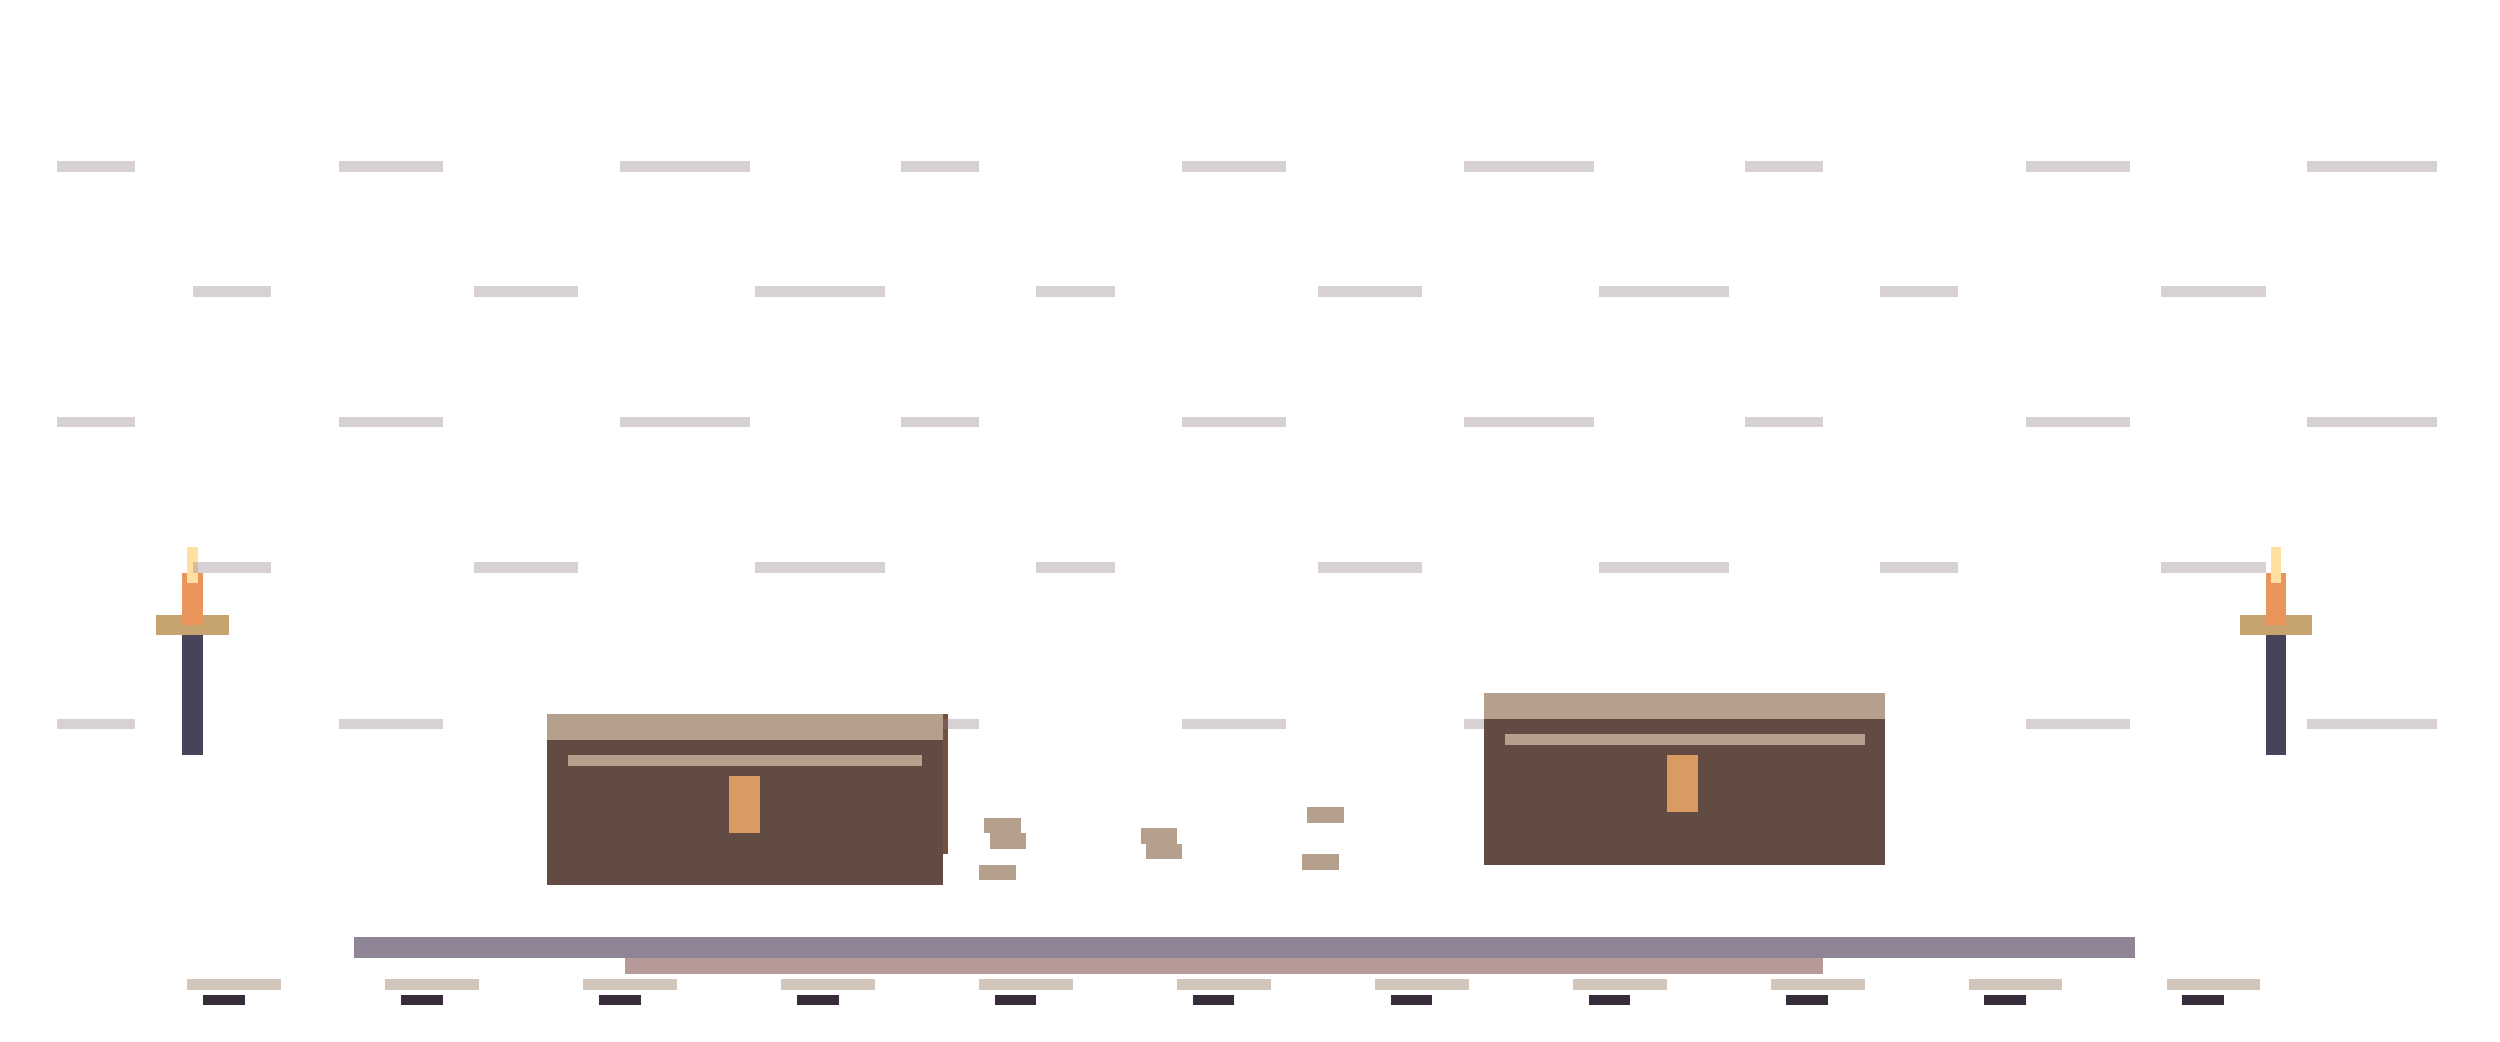
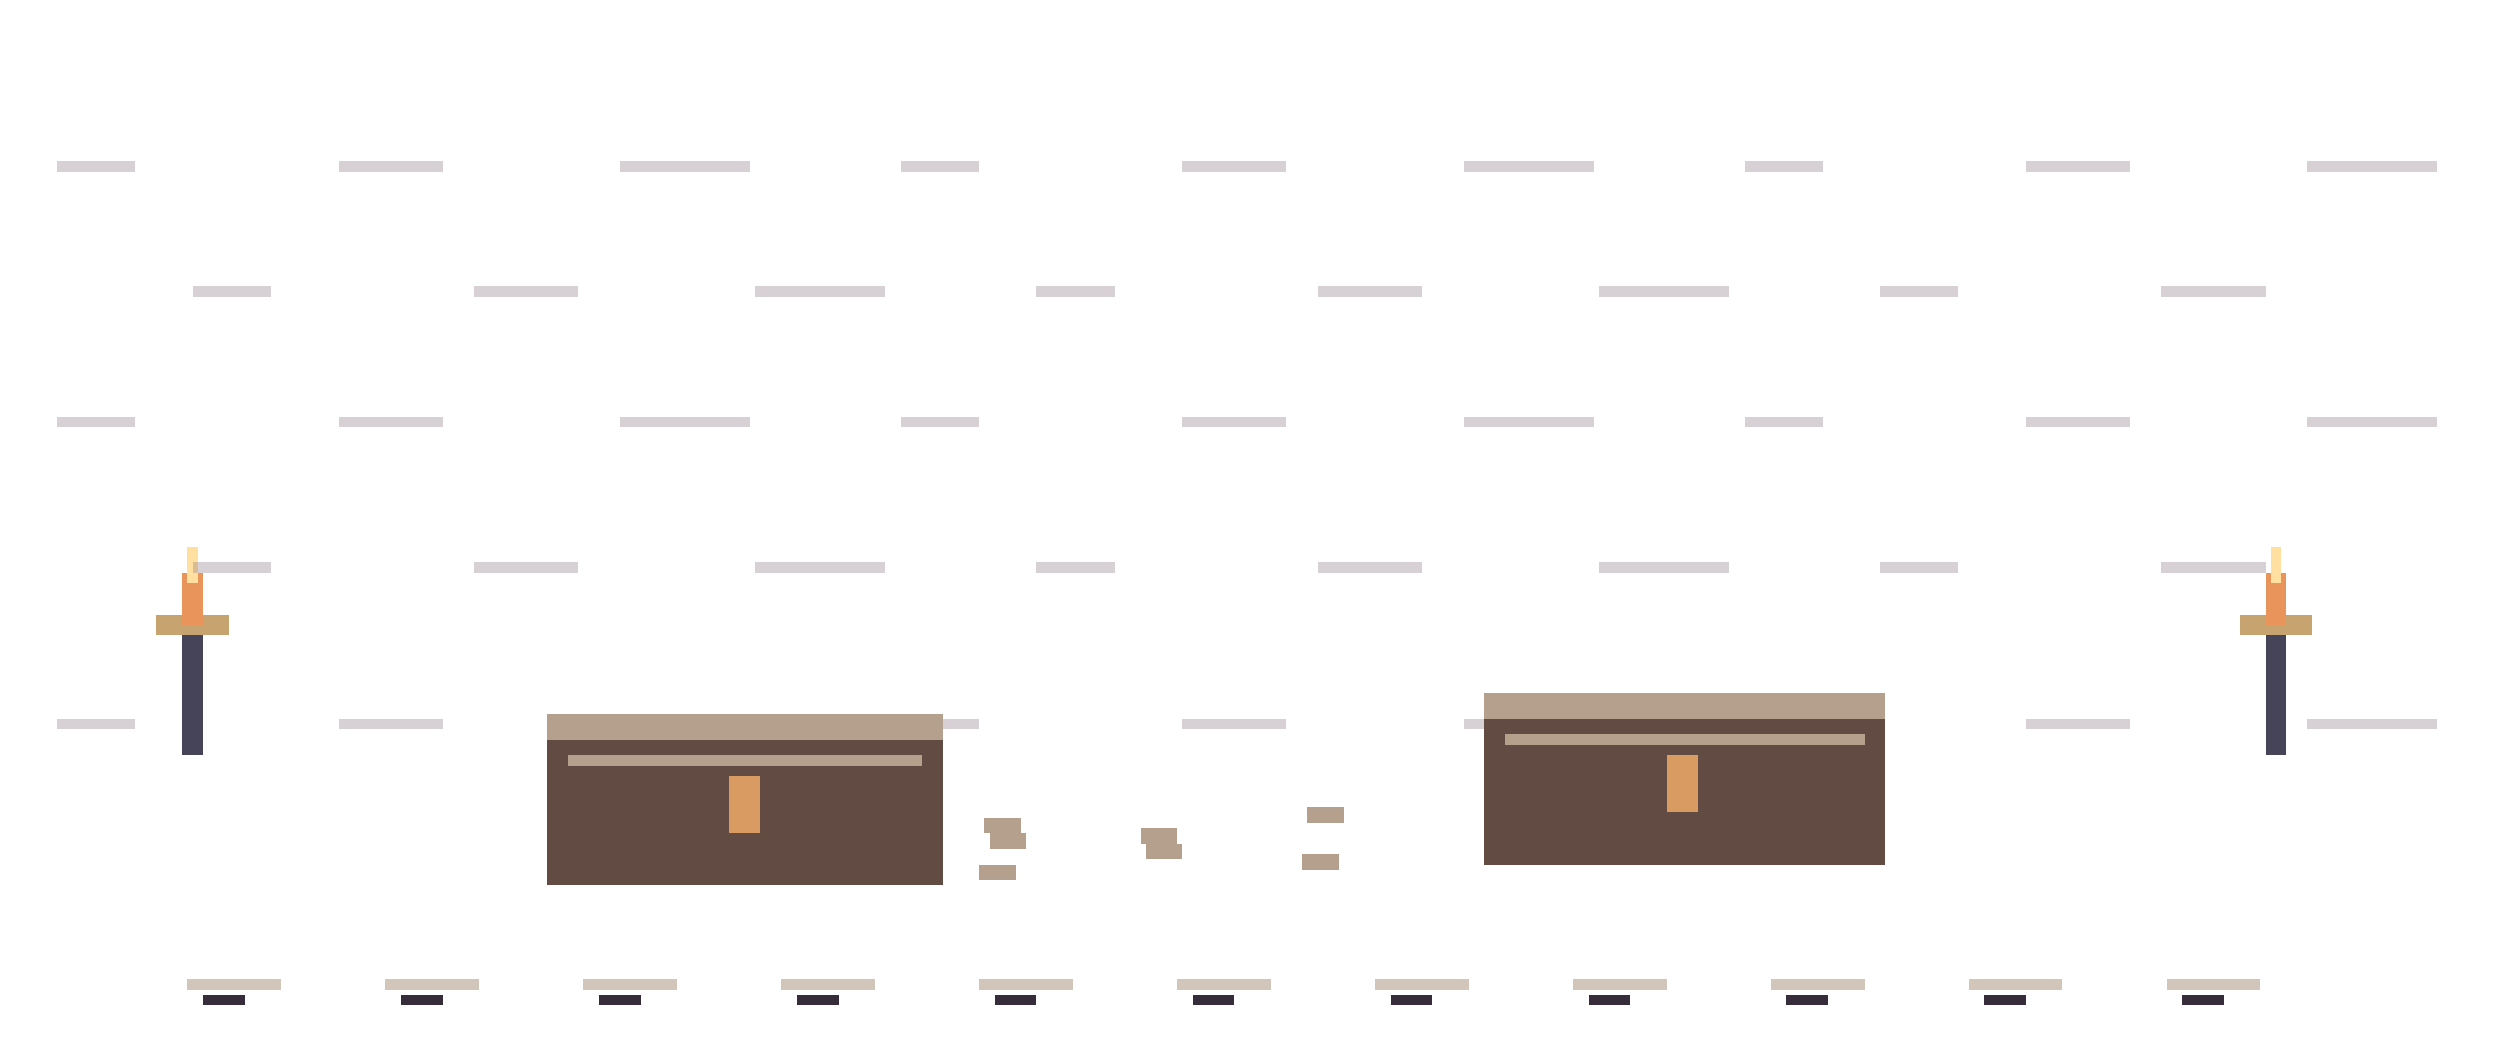
<svg xmlns="http://www.w3.org/2000/svg" viewBox="0 0 480 200" shape-rendering="crispEdges">
-   <rect x="68" y="180" width="342" height="4" fill="#74677c" opacity=".8" />
-   <rect x="120" y="184" width="230" height="3" fill="#966f6b" opacity=".7" />
-   <rect x="130" y="137" width="52" height="27" fill="#73523d" />
-   <rect x="137" y="140" width="38" height="5" fill="#c7a46f" />
-   <rect x="301" y="139" width="50" height="22" fill="#6c5360" />
  <rect x="35" y="118" width="4" height="27" fill="#454459" />
  <rect x="30" y="118" width="14" height="4" fill="#c7a46f" />
  <rect x="35" y="110" width="4" height="10" fill="#e9945b" />
  <rect x="36" y="105" width="2" height="7" fill="#ffe0a0" />
  <rect x="435" y="118" width="4" height="27" fill="#454459" />
  <rect x="430" y="118" width="14" height="4" fill="#c7a46f" />
  <rect x="435" y="110" width="4" height="10" fill="#e9945b" />
  <rect x="436" y="105" width="2" height="7" fill="#ffe0a0" />
  <rect x="11" y="31" width="15" height="2" fill="#8b7583" opacity=".34" />
  <rect x="65" y="31" width="20" height="2" fill="#8b7583" opacity=".34" />
  <rect x="119" y="31" width="25" height="2" fill="#8b7583" opacity=".34" />
  <rect x="173" y="31" width="15" height="2" fill="#8b7583" opacity=".34" />
  <rect x="227" y="31" width="20" height="2" fill="#8b7583" opacity=".34" />
  <rect x="281" y="31" width="25" height="2" fill="#8b7583" opacity=".34" />
  <rect x="335" y="31" width="15" height="2" fill="#8b7583" opacity=".34" />
  <rect x="389" y="31" width="20" height="2" fill="#8b7583" opacity=".34" />
  <rect x="443" y="31" width="25" height="2" fill="#8b7583" opacity=".34" />
  <rect x="37" y="55" width="15" height="2" fill="#8b7583" opacity=".34" />
  <rect x="91" y="55" width="20" height="2" fill="#8b7583" opacity=".34" />
  <rect x="145" y="55" width="25" height="2" fill="#8b7583" opacity=".34" />
  <rect x="199" y="55" width="15" height="2" fill="#8b7583" opacity=".34" />
  <rect x="253" y="55" width="20" height="2" fill="#8b7583" opacity=".34" />
  <rect x="307" y="55" width="25" height="2" fill="#8b7583" opacity=".34" />
  <rect x="361" y="55" width="15" height="2" fill="#8b7583" opacity=".34" />
  <rect x="415" y="55" width="20" height="2" fill="#8b7583" opacity=".34" />
  <rect x="11" y="80" width="15" height="2" fill="#8b7583" opacity=".34" />
  <rect x="65" y="80" width="20" height="2" fill="#8b7583" opacity=".34" />
  <rect x="119" y="80" width="25" height="2" fill="#8b7583" opacity=".34" />
  <rect x="173" y="80" width="15" height="2" fill="#8b7583" opacity=".34" />
  <rect x="227" y="80" width="20" height="2" fill="#8b7583" opacity=".34" />
  <rect x="281" y="80" width="25" height="2" fill="#8b7583" opacity=".34" />
  <rect x="335" y="80" width="15" height="2" fill="#8b7583" opacity=".34" />
  <rect x="389" y="80" width="20" height="2" fill="#8b7583" opacity=".34" />
  <rect x="443" y="80" width="25" height="2" fill="#8b7583" opacity=".34" />
  <rect x="37" y="108" width="15" height="2" fill="#8b7583" opacity=".34" />
  <rect x="91" y="108" width="20" height="2" fill="#8b7583" opacity=".34" />
  <rect x="145" y="108" width="25" height="2" fill="#8b7583" opacity=".34" />
  <rect x="199" y="108" width="15" height="2" fill="#8b7583" opacity=".34" />
  <rect x="253" y="108" width="20" height="2" fill="#8b7583" opacity=".34" />
  <rect x="307" y="108" width="25" height="2" fill="#8b7583" opacity=".34" />
  <rect x="361" y="108" width="15" height="2" fill="#8b7583" opacity=".34" />
  <rect x="415" y="108" width="20" height="2" fill="#8b7583" opacity=".34" />
  <rect x="11" y="138" width="15" height="2" fill="#8b7583" opacity=".34" />
  <rect x="65" y="138" width="20" height="2" fill="#8b7583" opacity=".34" />
  <rect x="119" y="138" width="25" height="2" fill="#8b7583" opacity=".34" />
  <rect x="173" y="138" width="15" height="2" fill="#8b7583" opacity=".34" />
  <rect x="227" y="138" width="20" height="2" fill="#8b7583" opacity=".34" />
  <rect x="281" y="138" width="25" height="2" fill="#8b7583" opacity=".34" />
  <rect x="335" y="138" width="15" height="2" fill="#8b7583" opacity=".34" />
  <rect x="389" y="138" width="20" height="2" fill="#8b7583" opacity=".34" />
  <rect x="443" y="138" width="25" height="2" fill="#8b7583" opacity=".34" />
  <rect x="36" y="188" width="18" height="2" fill="#b4a08c" opacity=".6" />
  <rect x="39" y="191" width="8" height="2" fill="#372c39" />
  <rect x="74" y="188" width="18" height="2" fill="#b4a08c" opacity=".6" />
  <rect x="77" y="191" width="8" height="2" fill="#372c39" />
  <rect x="112" y="188" width="18" height="2" fill="#b4a08c" opacity=".6" />
  <rect x="115" y="191" width="8" height="2" fill="#372c39" />
  <rect x="150" y="188" width="18" height="2" fill="#b4a08c" opacity=".6" />
  <rect x="153" y="191" width="8" height="2" fill="#372c39" />
  <rect x="188" y="188" width="18" height="2" fill="#b4a08c" opacity=".6" />
  <rect x="191" y="191" width="8" height="2" fill="#372c39" />
  <rect x="226" y="188" width="18" height="2" fill="#b4a08c" opacity=".6" />
  <rect x="229" y="191" width="8" height="2" fill="#372c39" />
  <rect x="264" y="188" width="18" height="2" fill="#b4a08c" opacity=".6" />
  <rect x="267" y="191" width="8" height="2" fill="#372c39" />
  <rect x="302" y="188" width="18" height="2" fill="#b4a08c" opacity=".6" />
  <rect x="305" y="191" width="8" height="2" fill="#372c39" />
  <rect x="340" y="188" width="18" height="2" fill="#b4a08c" opacity=".6" />
  <rect x="343" y="191" width="8" height="2" fill="#372c39" />
  <rect x="378" y="188" width="18" height="2" fill="#b4a08c" opacity=".6" />
  <rect x="381" y="191" width="8" height="2" fill="#372c39" />
  <rect x="416" y="188" width="18" height="2" fill="#b4a08c" opacity=".6" />
  <rect x="419" y="191" width="8" height="2" fill="#372c39" />
  <rect x="105" y="137" width="76" height="33" fill="#624b42" />
  <rect x="105" y="137" width="76" height="5" fill="#b4a08c" />
  <rect x="109" y="145" width="68" height="2" fill="#b4a08c" />
  <rect x="140" y="149" width="6" height="11" fill="#d99b61" />
  <rect x="285" y="133" width="77" height="33" fill="#624b42" />
  <rect x="285" y="133" width="77" height="5" fill="#b4a08c" />
  <rect x="289" y="141" width="69" height="2" fill="#b4a08c" />
  <rect x="320" y="145" width="6" height="11" fill="#d99b61" />
  <rect x="188" y="166" width="7" height="3" fill="#b4a08c" />
  <rect x="219" y="159" width="7" height="3" fill="#b4a08c" />
  <rect x="250" y="164" width="7" height="3" fill="#b4a08c" />
  <rect x="189" y="157" width="7" height="3" fill="#b4a08c" />
  <rect x="220" y="162" width="7" height="3" fill="#b4a08c" />
  <rect x="251" y="155" width="7" height="3" fill="#b4a08c" />
  <rect x="190" y="160" width="7" height="3" fill="#b4a08c" />
</svg>
